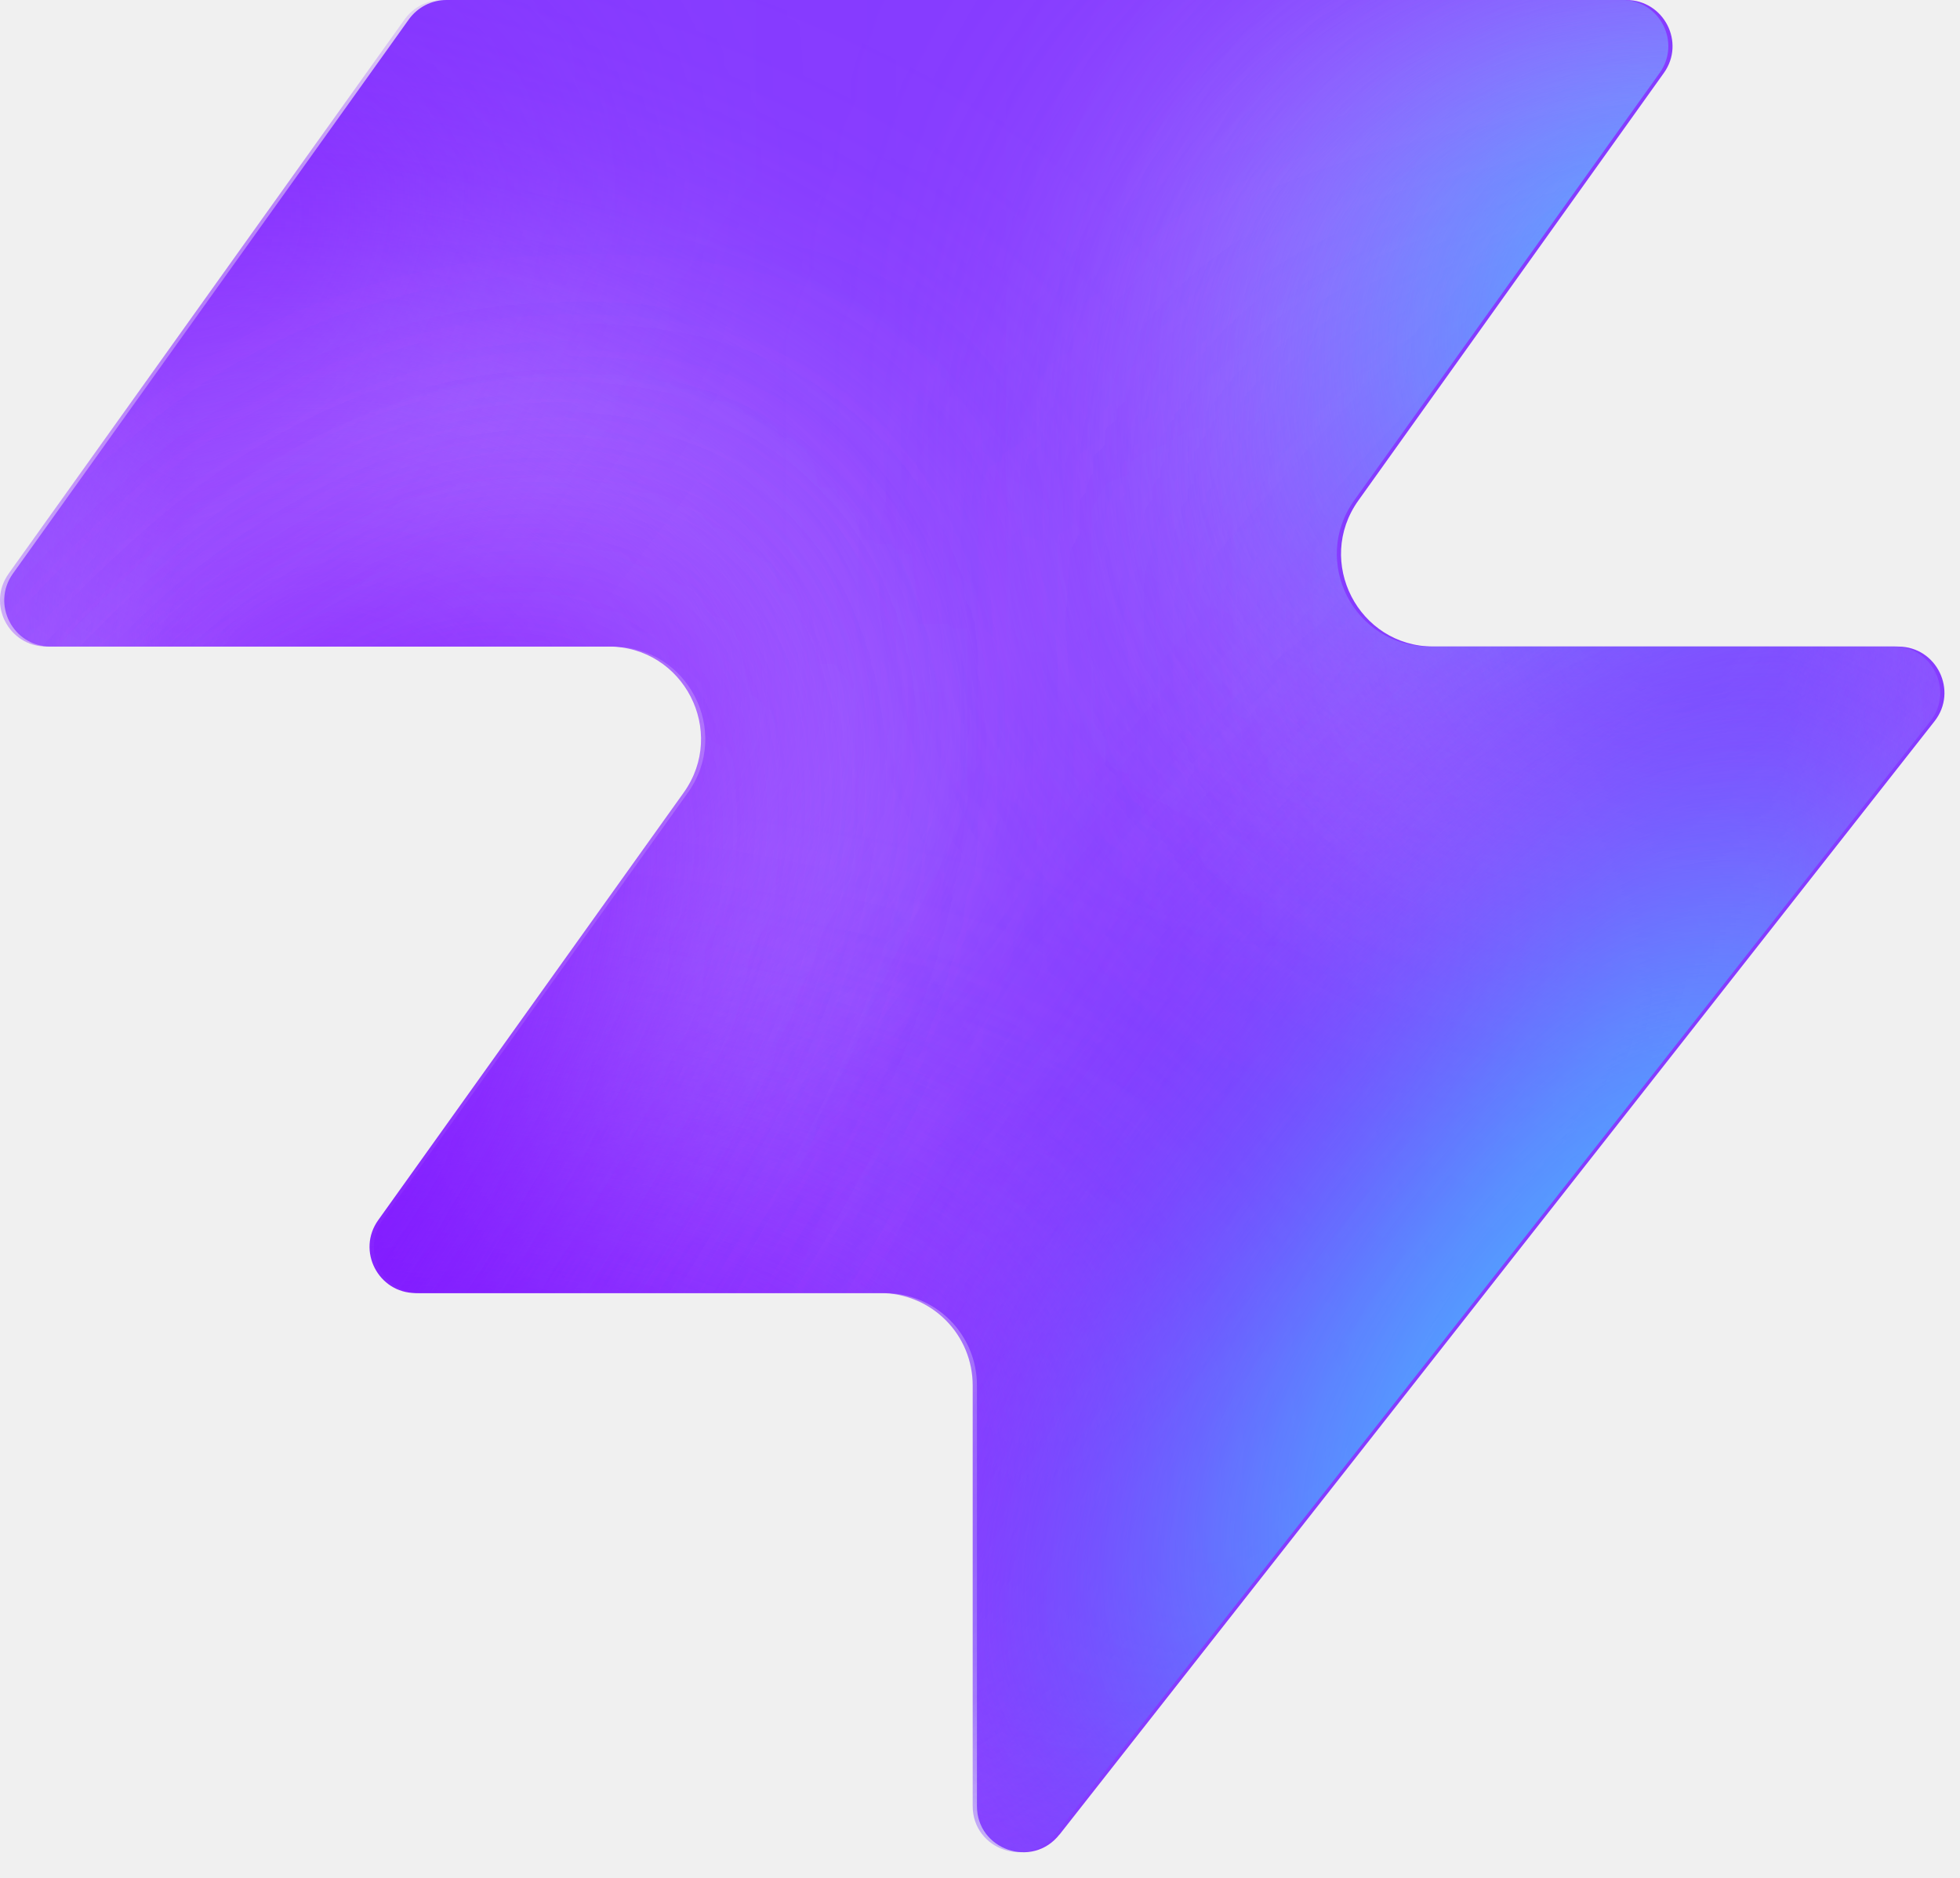
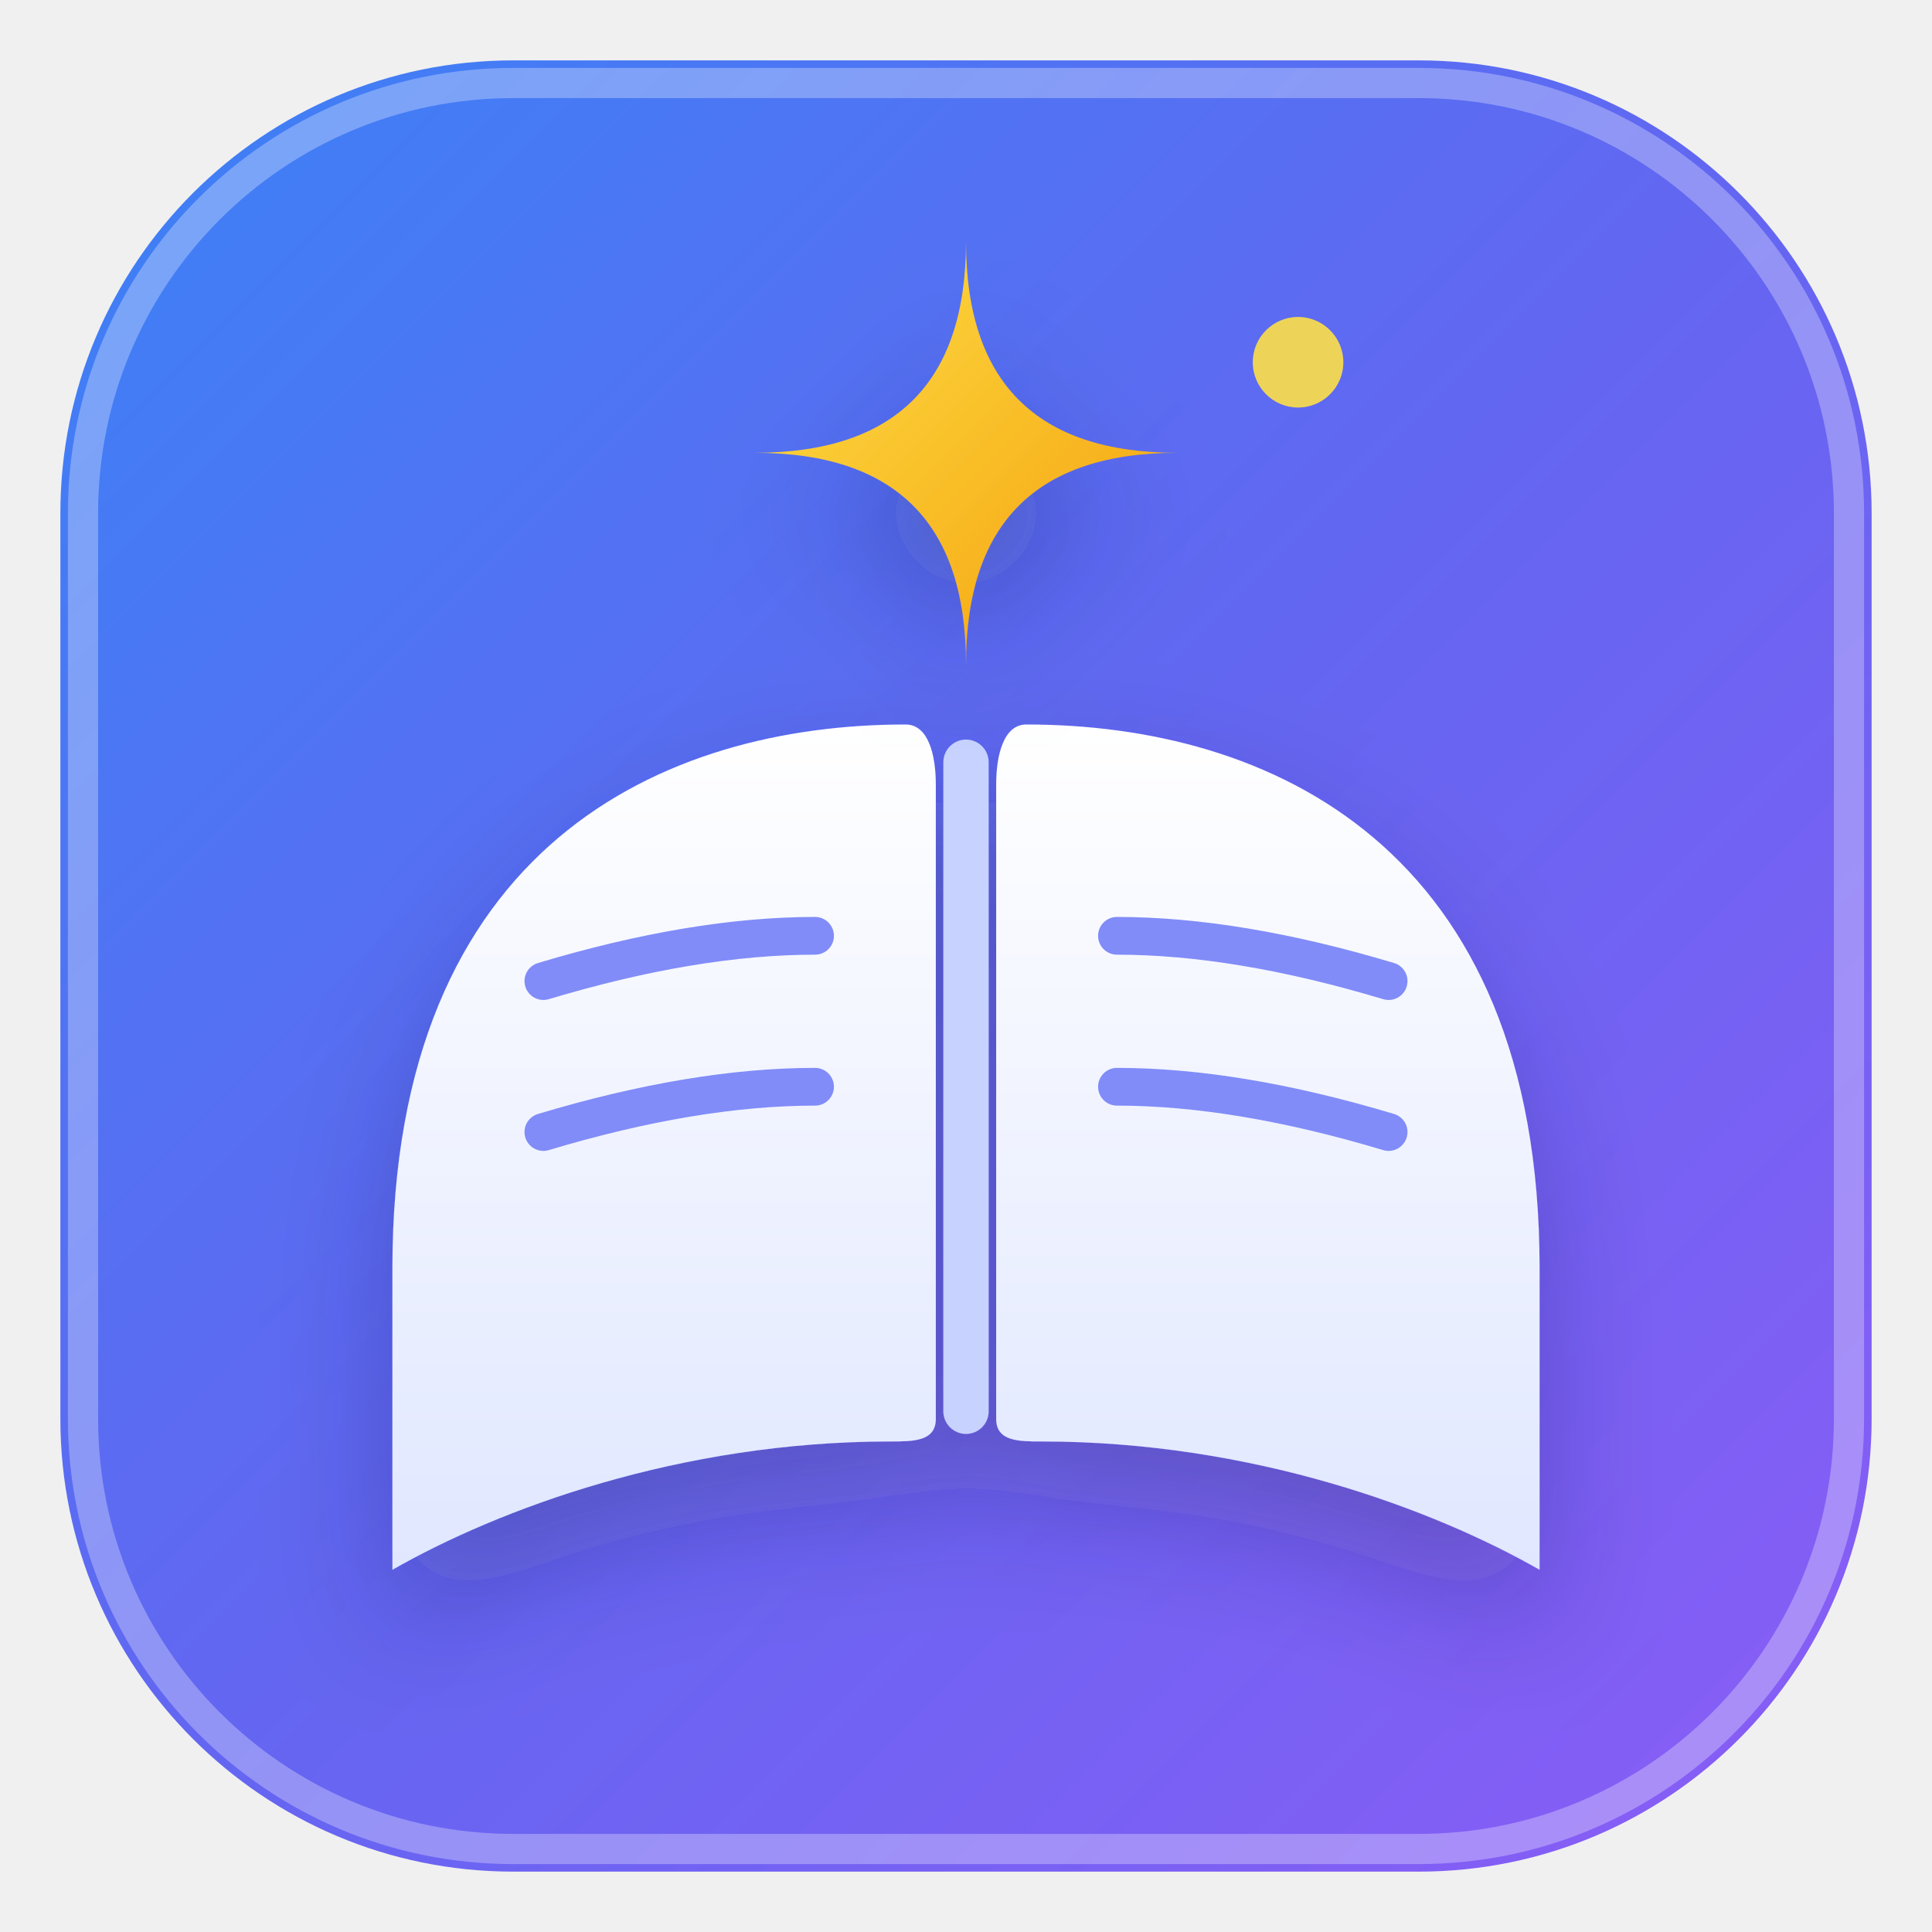
- <svg xmlns="http://www.w3.org/2000/svg" width="48" height="46" fill="none" viewBox="0 0 48 46">
-   <path fill="#863bff" d="M25.946 44.938c-.664.845-2.021.375-2.021-.698V33.937a2.26 2.26 0 0 0-2.262-2.262H10.287c-.92 0-1.456-1.04-.92-1.788l7.48-10.471c1.07-1.497 0-3.578-1.842-3.578H1.237c-.92 0-1.456-1.04-.92-1.788L10.013.474c.214-.297.556-.474.92-.474h28.894c.92 0 1.456 1.04.92 1.788l-7.48 10.471c-1.07 1.498 0 3.579 1.842 3.579h11.377c.943 0 1.473 1.088.89 1.83L25.947 44.94z" style="fill:#863bff;fill:color(display-p3 .525 .23 1);fill-opacity:1" />
-   <mask id="a" width="48" height="46" x="0" y="0" maskUnits="userSpaceOnUse" style="mask-type:alpha">
-     <path fill="#000" d="M25.842 44.938c-.664.844-2.021.375-2.021-.698V33.937a2.26 2.26 0 0 0-2.262-2.262H10.183c-.92 0-1.456-1.04-.92-1.788l7.48-10.471c1.07-1.498 0-3.579-1.842-3.579H1.133c-.92 0-1.456-1.04-.92-1.787L9.91.473c.214-.297.556-.474.92-.474h28.894c.92 0 1.456 1.04.92 1.788l-7.48 10.471c-1.07 1.498 0 3.578 1.842 3.578h11.377c.943 0 1.473 1.088.89 1.832L25.843 44.94z" style="fill:#000;fill-opacity:1" />
-   </mask>
-   <g mask="url(#a)">
-     <g filter="url(#b)">
-       <ellipse cx="5.508" cy="14.704" fill="#ede6ff" rx="5.508" ry="14.704" style="fill:#ede6ff;fill:color(display-p3 .927 .903 1);fill-opacity:1" transform="matrix(.00324 1 1 -.00324 -4.47 31.516)" />
-     </g>
-     <g filter="url(#c)">
-       <ellipse cx="10.399" cy="29.851" fill="#ede6ff" rx="10.399" ry="29.851" style="fill:#ede6ff;fill:color(display-p3 .927 .903 1);fill-opacity:1" transform="matrix(.00324 1 1 -.00324 -39.328 7.883)" />
-     </g>
-     <g filter="url(#d)">
-       <ellipse cx="5.508" cy="30.487" fill="#7e14ff" rx="5.508" ry="30.487" style="fill:#7e14ff;fill:color(display-p3 .492 .077 1);fill-opacity:1" transform="rotate(89.814 -25.913 -14.639)scale(1 -1)" />
-     </g>
-     <g filter="url(#e)">
-       <ellipse cx="5.508" cy="30.599" fill="#7e14ff" rx="5.508" ry="30.599" style="fill:#7e14ff;fill:color(display-p3 .492 .077 1);fill-opacity:1" transform="rotate(89.814 -32.644 -3.334)scale(1 -1)" />
-     </g>
-     <g filter="url(#f)">
-       <ellipse cx="5.508" cy="30.599" fill="#7e14ff" rx="5.508" ry="30.599" style="fill:#7e14ff;fill:color(display-p3 .492 .077 1);fill-opacity:1" transform="matrix(.00324 1 1 -.00324 -34.34 30.47)" />
-     </g>
-     <g filter="url(#g)">
-       <ellipse cx="14.072" cy="22.078" fill="#ede6ff" rx="14.072" ry="22.078" style="fill:#ede6ff;fill:color(display-p3 .927 .903 1);fill-opacity:1" transform="rotate(93.35 24.506 48.493)scale(-1 1)" />
-     </g>
-     <g filter="url(#h)">
-       <ellipse cx="3.47" cy="21.501" fill="#7e14ff" rx="3.47" ry="21.501" style="fill:#7e14ff;fill:color(display-p3 .492 .077 1);fill-opacity:1" transform="rotate(89.009 28.708 47.59)scale(-1 1)" />
-     </g>
-     <g filter="url(#i)">
-       <ellipse cx="3.47" cy="21.501" fill="#7e14ff" rx="3.47" ry="21.501" style="fill:#7e14ff;fill:color(display-p3 .492 .077 1);fill-opacity:1" transform="rotate(89.009 28.708 47.59)scale(-1 1)" />
-     </g>
-     <g filter="url(#j)">
-       <ellipse cx=".387" cy="8.972" fill="#7e14ff" rx="4.407" ry="29.108" style="fill:#7e14ff;fill:color(display-p3 .492 .077 1);fill-opacity:1" transform="rotate(39.51 .387 8.972)" />
-     </g>
-     <g filter="url(#k)">
-       <ellipse cx="47.523" cy="-6.092" fill="#7e14ff" rx="4.407" ry="29.108" style="fill:#7e14ff;fill:color(display-p3 .492 .077 1);fill-opacity:1" transform="rotate(37.892 47.523 -6.092)" />
-     </g>
-     <g filter="url(#l)">
-       <ellipse cx="41.412" cy="6.333" fill="#47bfff" rx="5.971" ry="9.665" style="fill:#47bfff;fill:color(display-p3 .28 .748 1);fill-opacity:1" transform="rotate(37.892 41.412 6.333)" />
-     </g>
-     <g filter="url(#m)">
-       <ellipse cx="-1.879" cy="38.332" fill="#7e14ff" rx="4.407" ry="29.108" style="fill:#7e14ff;fill:color(display-p3 .492 .077 1);fill-opacity:1" transform="rotate(37.892 -1.88 38.332)" />
-     </g>
-     <g filter="url(#n)">
-       <ellipse cx="-1.879" cy="38.332" fill="#7e14ff" rx="4.407" ry="29.108" style="fill:#7e14ff;fill:color(display-p3 .492 .077 1);fill-opacity:1" transform="rotate(37.892 -1.88 38.332)" />
-     </g>
-     <g filter="url(#o)">
-       <ellipse cx="35.651" cy="29.907" fill="#7e14ff" rx="4.407" ry="29.108" style="fill:#7e14ff;fill:color(display-p3 .492 .077 1);fill-opacity:1" transform="rotate(37.892 35.651 29.907)" />
-     </g>
-     <g filter="url(#p)">
-       <ellipse cx="38.418" cy="32.4" fill="#47bfff" rx="5.971" ry="15.297" style="fill:#47bfff;fill:color(display-p3 .28 .748 1);fill-opacity:1" transform="rotate(37.892 38.418 32.4)" />
-     </g>
-   </g>
+ <svg xmlns="http://www.w3.org/2000/svg" viewBox="0 0 128 128" width="128" height="128" fill="none">
  <defs>
-     <filter id="b" width="60.045" height="41.654" x="-19.77" y="16.149" color-interpolation-filters="sRGB" filterUnits="userSpaceOnUse">
-       <feFlood flood-opacity="0" result="BackgroundImageFix" />
-       <feBlend in="SourceGraphic" in2="BackgroundImageFix" result="shape" />
-       <feGaussianBlur result="effect1_foregroundBlur_2002_17158" stdDeviation="7.659" />
-     </filter>
-     <filter id="c" width="90.34" height="51.437" x="-54.613" y="-7.533" color-interpolation-filters="sRGB" filterUnits="userSpaceOnUse">
-       <feFlood flood-opacity="0" result="BackgroundImageFix" />
-       <feBlend in="SourceGraphic" in2="BackgroundImageFix" result="shape" />
-       <feGaussianBlur result="effect1_foregroundBlur_2002_17158" stdDeviation="7.659" />
-     </filter>
-     <filter id="d" width="79.355" height="29.4" x="-49.64" y="2.03" color-interpolation-filters="sRGB" filterUnits="userSpaceOnUse">
-       <feFlood flood-opacity="0" result="BackgroundImageFix" />
-       <feBlend in="SourceGraphic" in2="BackgroundImageFix" result="shape" />
-       <feGaussianBlur result="effect1_foregroundBlur_2002_17158" stdDeviation="4.596" />
-     </filter>
-     <filter id="e" width="79.579" height="29.4" x="-45.045" y="20.029" color-interpolation-filters="sRGB" filterUnits="userSpaceOnUse">
-       <feFlood flood-opacity="0" result="BackgroundImageFix" />
-       <feBlend in="SourceGraphic" in2="BackgroundImageFix" result="shape" />
-       <feGaussianBlur result="effect1_foregroundBlur_2002_17158" stdDeviation="4.596" />
-     </filter>
-     <filter id="f" width="79.579" height="29.4" x="-43.513" y="21.178" color-interpolation-filters="sRGB" filterUnits="userSpaceOnUse">
-       <feFlood flood-opacity="0" result="BackgroundImageFix" />
-       <feBlend in="SourceGraphic" in2="BackgroundImageFix" result="shape" />
-       <feGaussianBlur result="effect1_foregroundBlur_2002_17158" stdDeviation="4.596" />
-     </filter>
-     <filter id="g" width="74.749" height="58.852" x="15.756" y="-17.901" color-interpolation-filters="sRGB" filterUnits="userSpaceOnUse">
-       <feFlood flood-opacity="0" result="BackgroundImageFix" />
-       <feBlend in="SourceGraphic" in2="BackgroundImageFix" result="shape" />
-       <feGaussianBlur result="effect1_foregroundBlur_2002_17158" stdDeviation="7.659" />
-     </filter>
-     <filter id="h" width="61.377" height="25.362" x="23.548" y="2.284" color-interpolation-filters="sRGB" filterUnits="userSpaceOnUse">
-       <feFlood flood-opacity="0" result="BackgroundImageFix" />
-       <feBlend in="SourceGraphic" in2="BackgroundImageFix" result="shape" />
-       <feGaussianBlur result="effect1_foregroundBlur_2002_17158" stdDeviation="4.596" />
-     </filter>
-     <filter id="i" width="61.377" height="25.362" x="23.548" y="2.284" color-interpolation-filters="sRGB" filterUnits="userSpaceOnUse">
-       <feFlood flood-opacity="0" result="BackgroundImageFix" />
-       <feBlend in="SourceGraphic" in2="BackgroundImageFix" result="shape" />
-       <feGaussianBlur result="effect1_foregroundBlur_2002_17158" stdDeviation="4.596" />
-     </filter>
-     <filter id="j" width="56.045" height="63.649" x="-27.636" y="-22.853" color-interpolation-filters="sRGB" filterUnits="userSpaceOnUse">
-       <feFlood flood-opacity="0" result="BackgroundImageFix" />
-       <feBlend in="SourceGraphic" in2="BackgroundImageFix" result="shape" />
-       <feGaussianBlur result="effect1_foregroundBlur_2002_17158" stdDeviation="4.596" />
-     </filter>
-     <filter id="k" width="54.814" height="64.646" x="20.116" y="-38.415" color-interpolation-filters="sRGB" filterUnits="userSpaceOnUse">
-       <feFlood flood-opacity="0" result="BackgroundImageFix" />
-       <feBlend in="SourceGraphic" in2="BackgroundImageFix" result="shape" />
-       <feGaussianBlur result="effect1_foregroundBlur_2002_17158" stdDeviation="4.596" />
-     </filter>
-     <filter id="l" width="33.541" height="35.313" x="24.641" y="-11.323" color-interpolation-filters="sRGB" filterUnits="userSpaceOnUse">
-       <feFlood flood-opacity="0" result="BackgroundImageFix" />
-       <feBlend in="SourceGraphic" in2="BackgroundImageFix" result="shape" />
-       <feGaussianBlur result="effect1_foregroundBlur_2002_17158" stdDeviation="4.596" />
-     </filter>
-     <filter id="m" width="54.814" height="64.646" x="-29.286" y="6.009" color-interpolation-filters="sRGB" filterUnits="userSpaceOnUse">
-       <feFlood flood-opacity="0" result="BackgroundImageFix" />
-       <feBlend in="SourceGraphic" in2="BackgroundImageFix" result="shape" />
-       <feGaussianBlur result="effect1_foregroundBlur_2002_17158" stdDeviation="4.596" />
-     </filter>
-     <filter id="n" width="54.814" height="64.646" x="-29.286" y="6.009" color-interpolation-filters="sRGB" filterUnits="userSpaceOnUse">
-       <feFlood flood-opacity="0" result="BackgroundImageFix" />
-       <feBlend in="SourceGraphic" in2="BackgroundImageFix" result="shape" />
-       <feGaussianBlur result="effect1_foregroundBlur_2002_17158" stdDeviation="4.596" />
-     </filter>
-     <filter id="o" width="54.814" height="64.646" x="8.244" y="-2.416" color-interpolation-filters="sRGB" filterUnits="userSpaceOnUse">
-       <feFlood flood-opacity="0" result="BackgroundImageFix" />
-       <feBlend in="SourceGraphic" in2="BackgroundImageFix" result="shape" />
-       <feGaussianBlur result="effect1_foregroundBlur_2002_17158" stdDeviation="4.596" />
-     </filter>
-     <filter id="p" width="39.409" height="43.623" x="18.713" y="10.588" color-interpolation-filters="sRGB" filterUnits="userSpaceOnUse">
-       <feFlood flood-opacity="0" result="BackgroundImageFix" />
-       <feBlend in="SourceGraphic" in2="BackgroundImageFix" result="shape" />
-       <feGaussianBlur result="effect1_foregroundBlur_2002_17158" stdDeviation="4.596" />
+     <linearGradient id="bgGrad" x1="0%" y1="0%" x2="100%" y2="100%">
+       <stop offset="0%" stop-color="#3b82f6" />
+       <stop offset="50%" stop-color="#6366f1" />
+       <stop offset="100%" stop-color="#8b5cf6" />
+     </linearGradient>
+     <linearGradient id="goldGrad" x1="0%" y1="0%" x2="100%" y2="100%">
+       <stop offset="0%" stop-color="#fde047" />
+       <stop offset="100%" stop-color="#f59e0b" />
+     </linearGradient>
+     <linearGradient id="pageGrad" x1="0%" y1="0%" x2="0%" y2="100%">
+       <stop offset="0%" stop-color="#ffffff" />
+       <stop offset="100%" stop-color="#e0e7ff" />
+     </linearGradient>
+     <filter id="glow" x="-20%" y="-20%" width="140%" height="140%">
+       <feDropShadow dx="0" dy="4" stdDeviation="4" flood-color="#1e1b4b" flood-opacity="0.25" />
    </filter>
  </defs>
+   <rect x="4" y="4" width="120" height="120" rx="30" fill="url(#bgGrad)" />
+   <rect x="5.5" y="5.5" width="117" height="117" rx="28.5" stroke="#ffffff" stroke-opacity="0.3" stroke-width="2" />
+   <g filter="url(#glow)">
+     <path d="M26 84 C26 56, 44 48, 60 48 C61.5 48, 62 50, 62 52 L62 94 C62 95.5, 60.5 95.5, 59 95.5 C45 95.5, 33 100, 26 104 Z" fill="url(#pageGrad)" />
+     <path d="M102 84 C102 56, 84 48, 68 48 C66.5 48, 66 50, 66 52 L66 94 C66 95.5, 67.5 95.5, 69 95.5 C83 95.5, 95 100, 102 104 Z" fill="url(#pageGrad)" />
+     <rect x="62.5" y="49" width="3" height="46" rx="1.5" fill="#c7d2fe" />
+     <path d="M36 65 Q46 62 54 62" stroke="#818cf8" stroke-width="2.5" stroke-linecap="round" />
+     <path d="M36 75 Q46 72 54 72" stroke="#818cf8" stroke-width="2.5" stroke-linecap="round" />
+     <path d="M74 62 Q82 62 92 65" stroke="#818cf8" stroke-width="2.5" stroke-linecap="round" />
+     <path d="M74 72 Q82 72 92 75" stroke="#818cf8" stroke-width="2.5" stroke-linecap="round" />
+   </g>
+   <path d="M64 16 Q64 30 78 30 Q64 30 64 44 Q64 30 50 30 Q64 30 64 16 Z" fill="url(#goldGrad)" filter="url(#glow)" />
+   <circle cx="86" cy="24" r="3" fill="#fde047" opacity="0.9" />
</svg>
